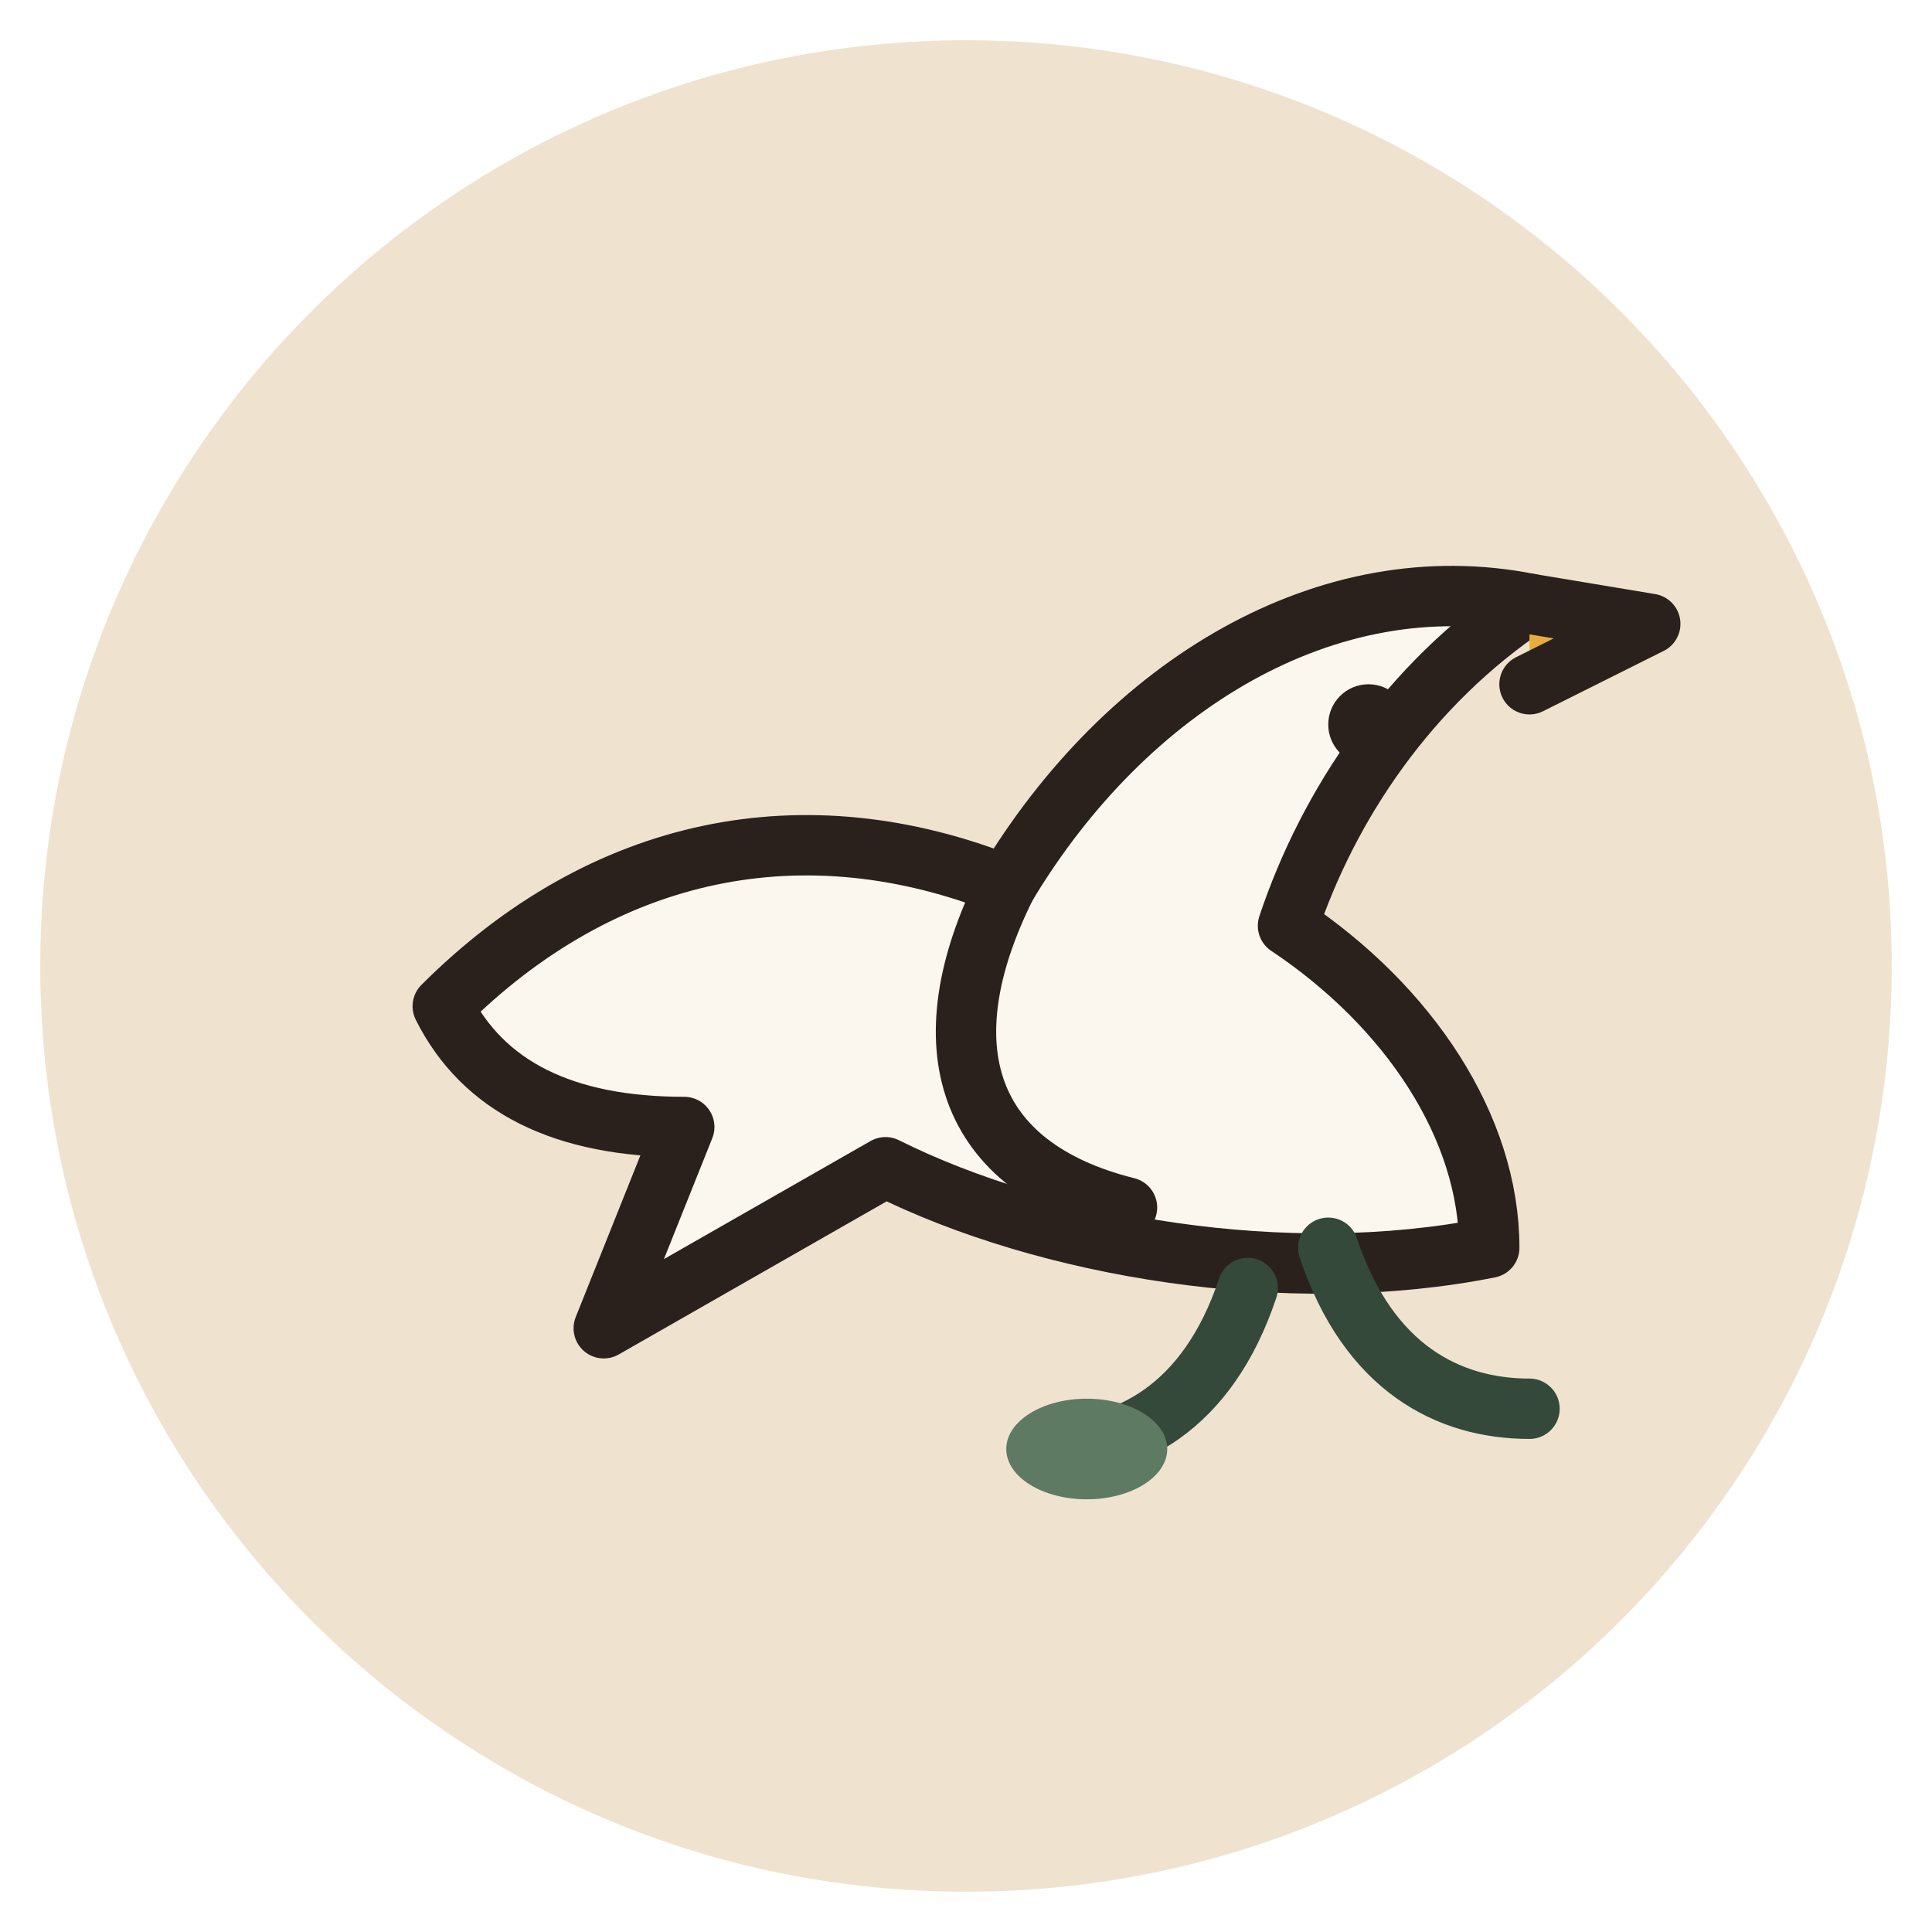
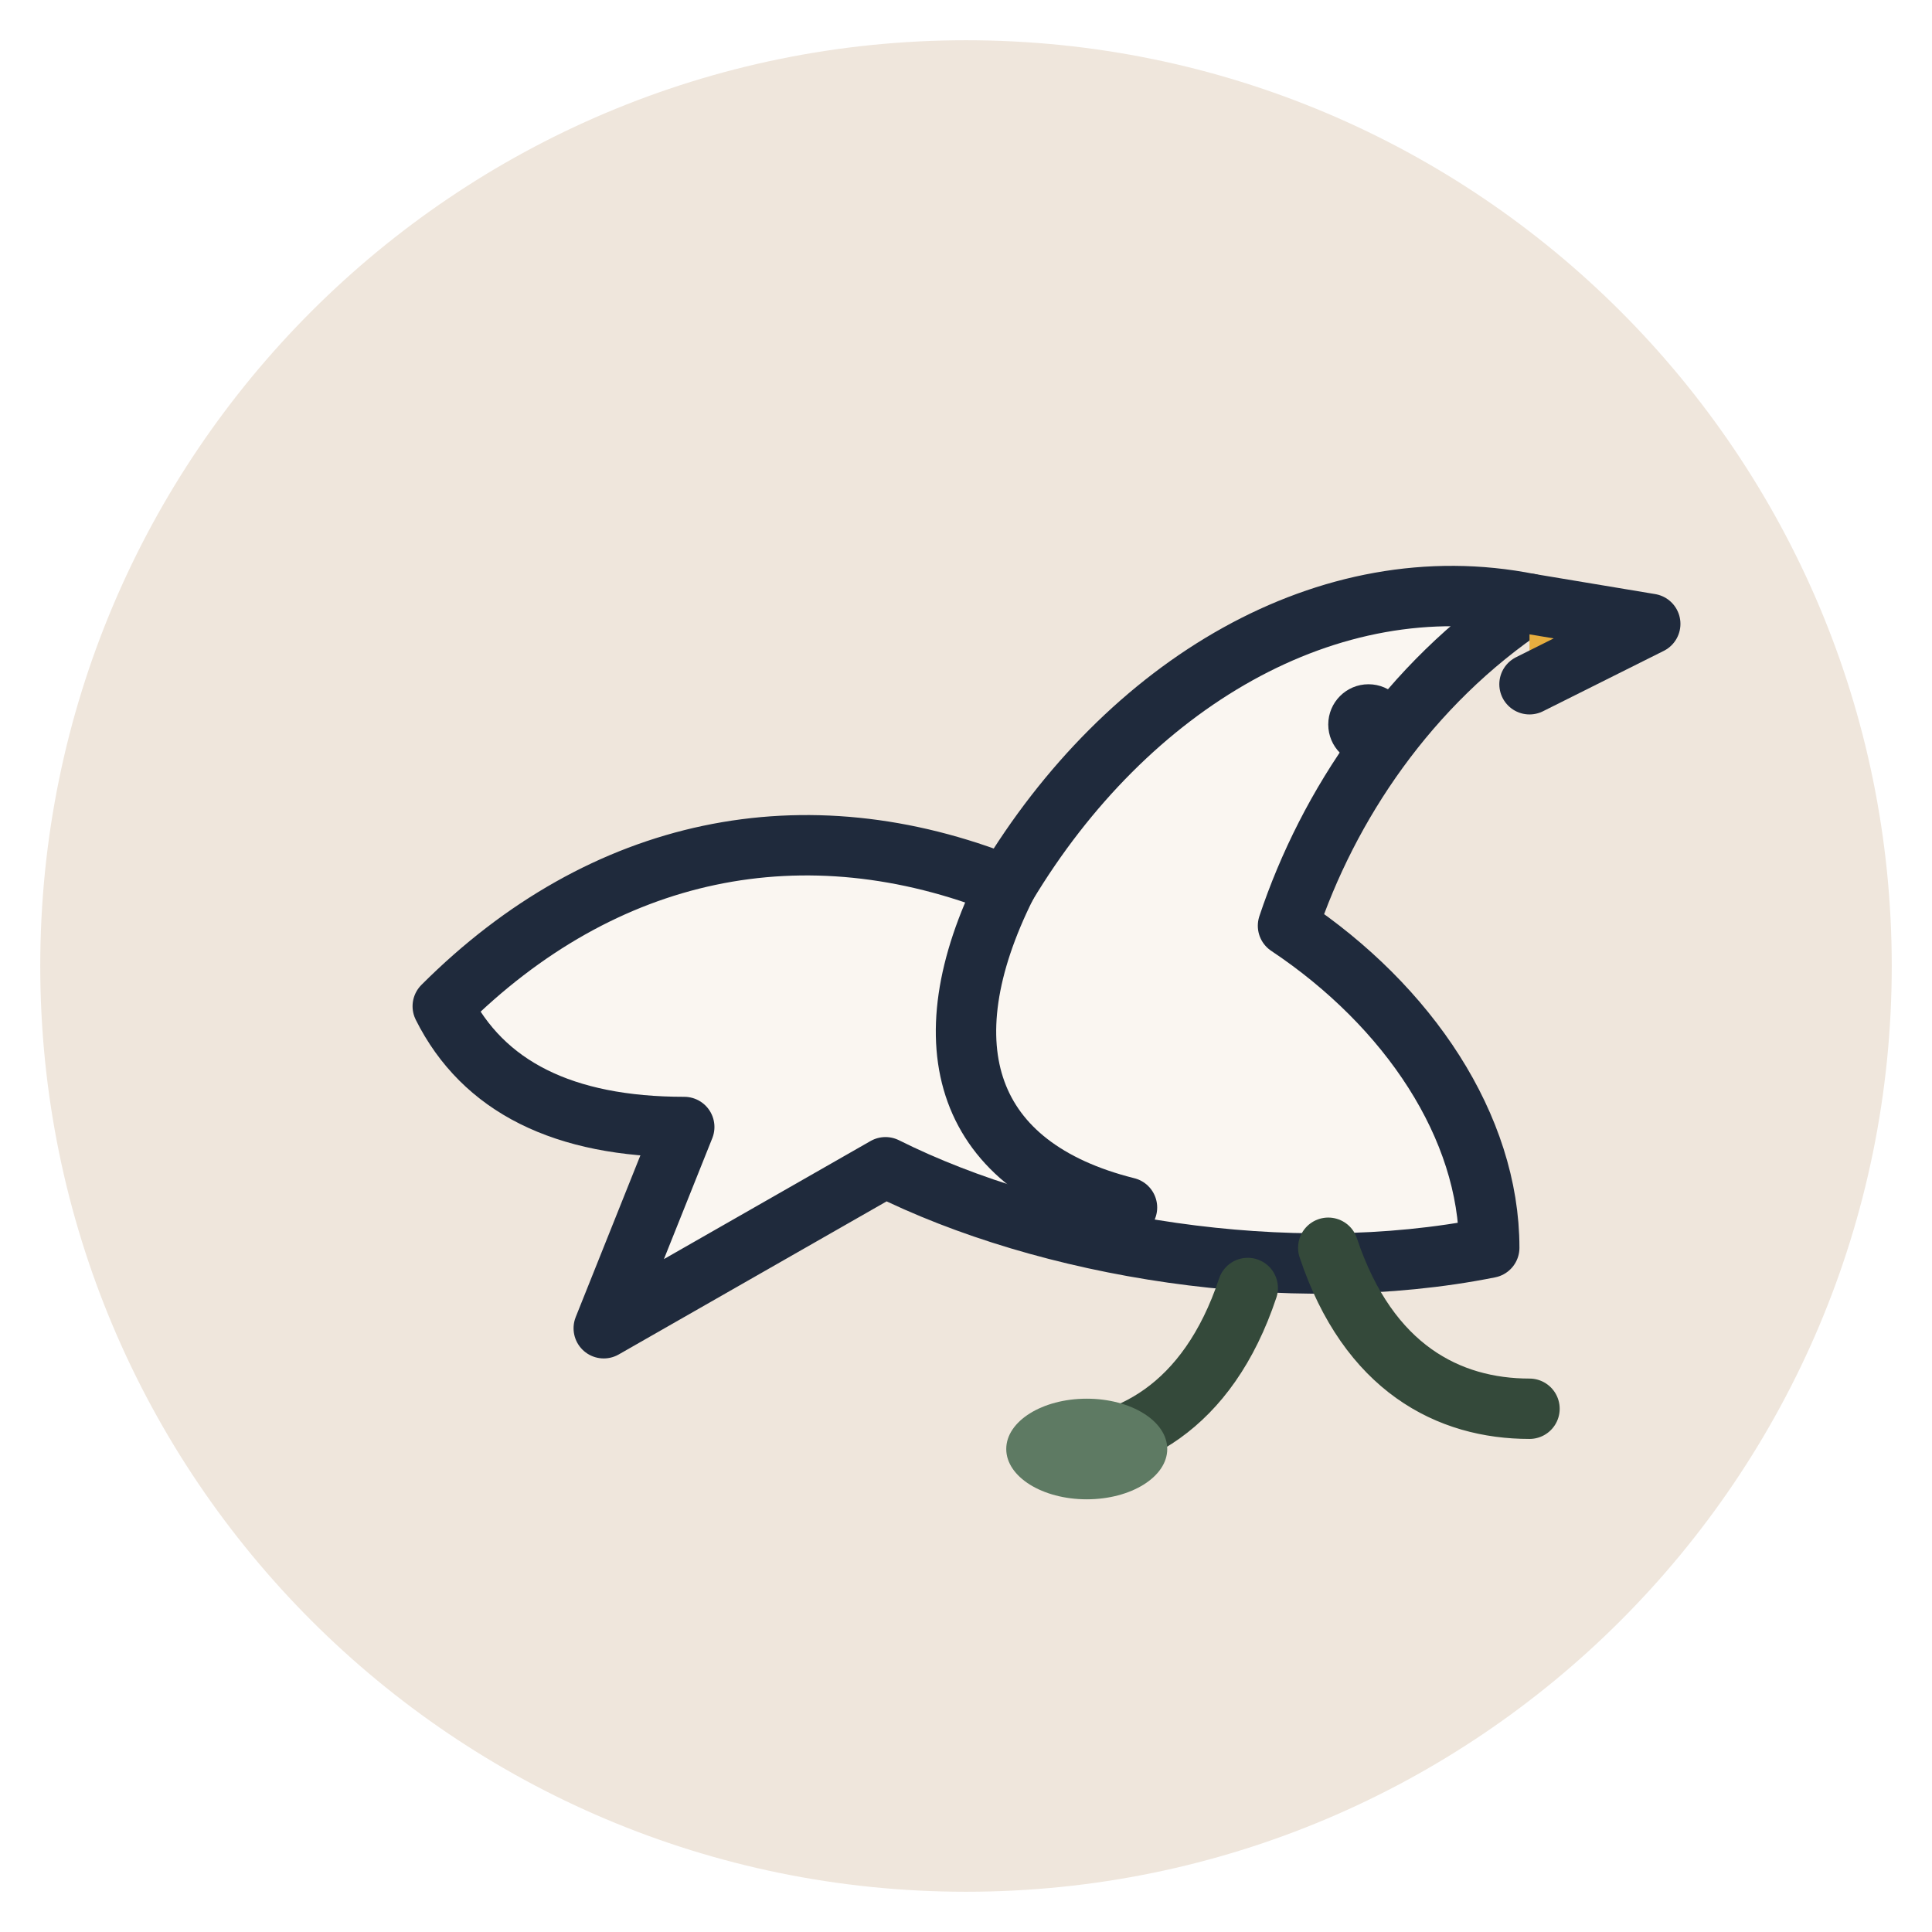
<svg xmlns="http://www.w3.org/2000/svg" viewBox="0 0 96 96" role="img" aria-label="veilig">
-   <circle cx="48" cy="48" r="46" fill="#EFE3D0" />
-   <path d="M22 50 C30 42 40 40 50 44 C56 34 66 28 76 30 C70 34 66 40 64 46 C70 50 74 56 74 62 C64 64 52 62 44 58 L30 66 L34 56 C28 56 24 54 22 50 Z" fill="#FBF6EE" stroke="#2B211C" stroke-width="3" stroke-linejoin="round" stroke-linecap="round" />
-   <path d="M50 44 C46 52 48 58 56 60" fill="none" stroke="#2B211C" stroke-width="3" stroke-linejoin="round" stroke-linecap="round" />
-   <circle cx="68" cy="36" r="2" fill="#2B211C" />
-   <path d="M76 30 L82 31 L76 34" fill="#E7AE3F" stroke="#2B211C" stroke-width="3" stroke-linejoin="round" stroke-linecap="round" />
+   <circle cx="48" cy="48" r="46" fill="#EFE6DC" />
+   <path d="M22 50 C30 42 40 40 50 44 C56 34 66 28 76 30 C70 34 66 40 64 46 C70 50 74 56 74 62 C64 64 52 62 44 58 L30 66 L34 56 C28 56 24 54 22 50 Z" fill="#FAF6F1" stroke="#1F2A3C" stroke-width="3" stroke-linejoin="round" stroke-linecap="round" />
+   <path d="M50 44 C46 52 48 58 56 60" fill="none" stroke="#1F2A3C" stroke-width="3" stroke-linejoin="round" stroke-linecap="round" />
+   <circle cx="68" cy="36" r="2" fill="#1F2A3C" />
+   <path d="M76 30 L82 31 L76 34" fill="#E7AE3F" stroke="#1F2A3C" stroke-width="3" stroke-linejoin="round" stroke-linecap="round" />
  <path d="M62 64 C60 70 56 72 52 72 M66 62 C68 68 72 70 76 70" fill="none" stroke="#34493A" stroke-width="3" stroke-linecap="round" />
  <ellipse cx="54" cy="72" rx="4" ry="2.5" fill="#5E7A63" />
</svg>
